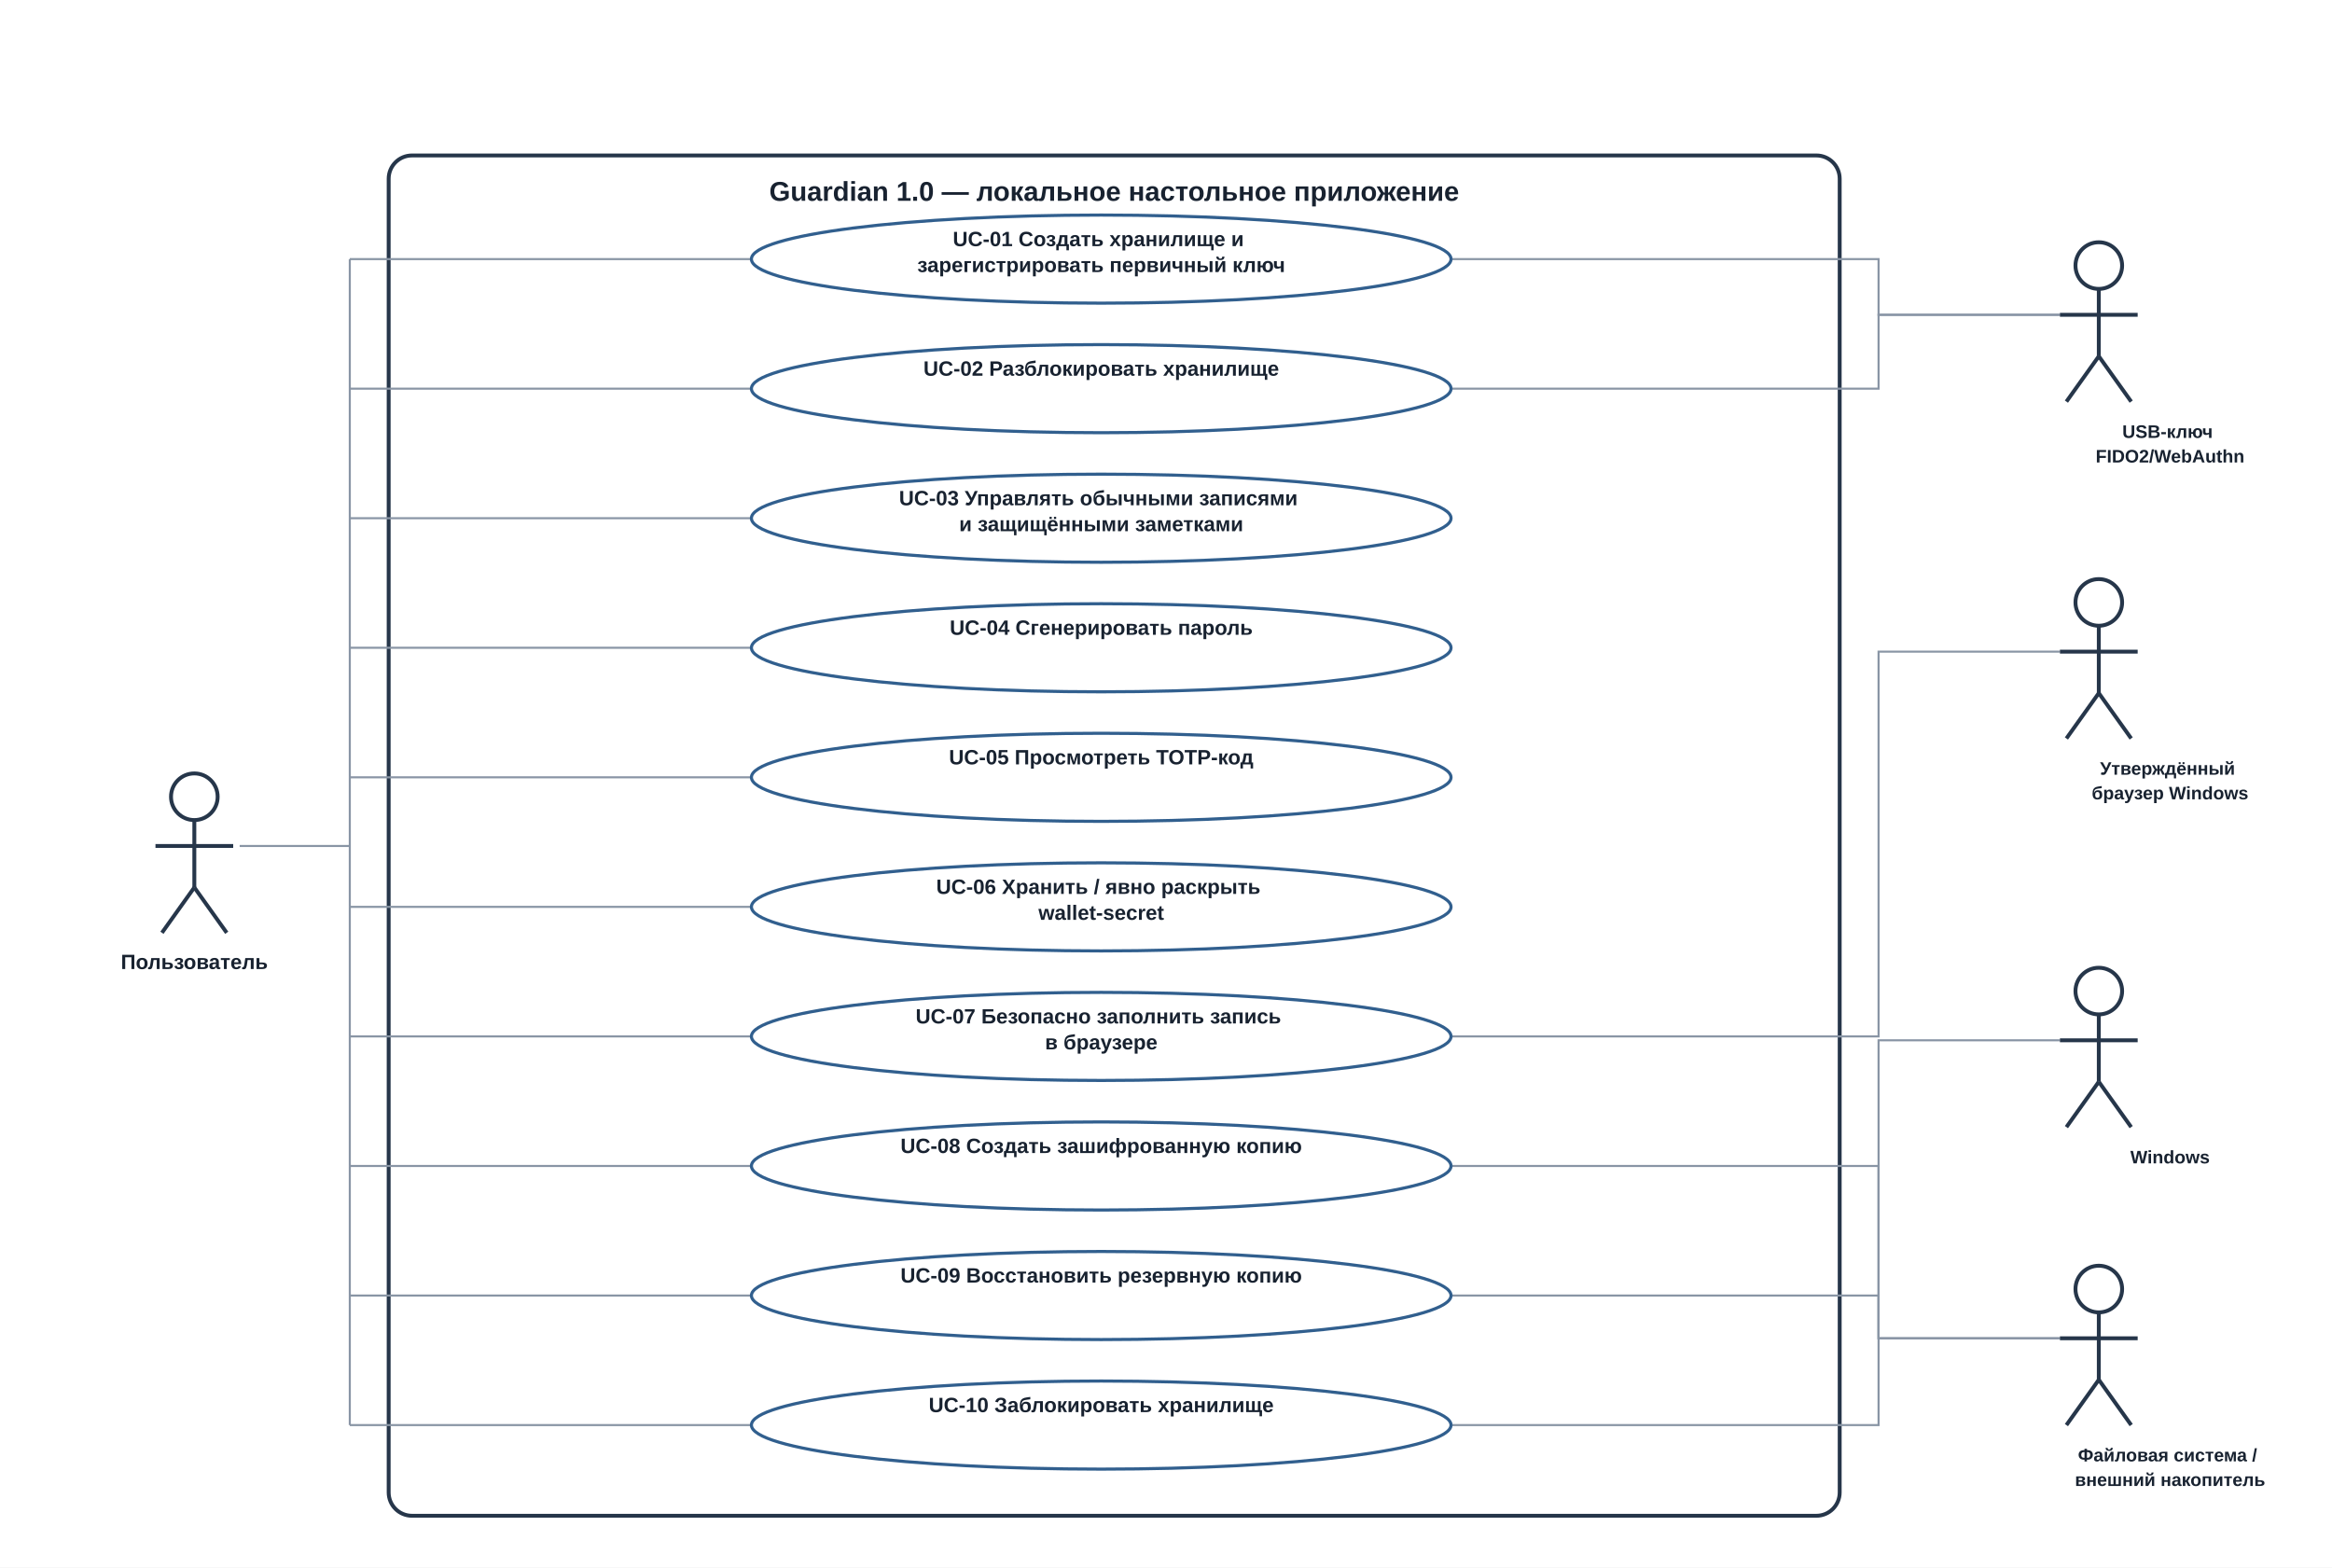
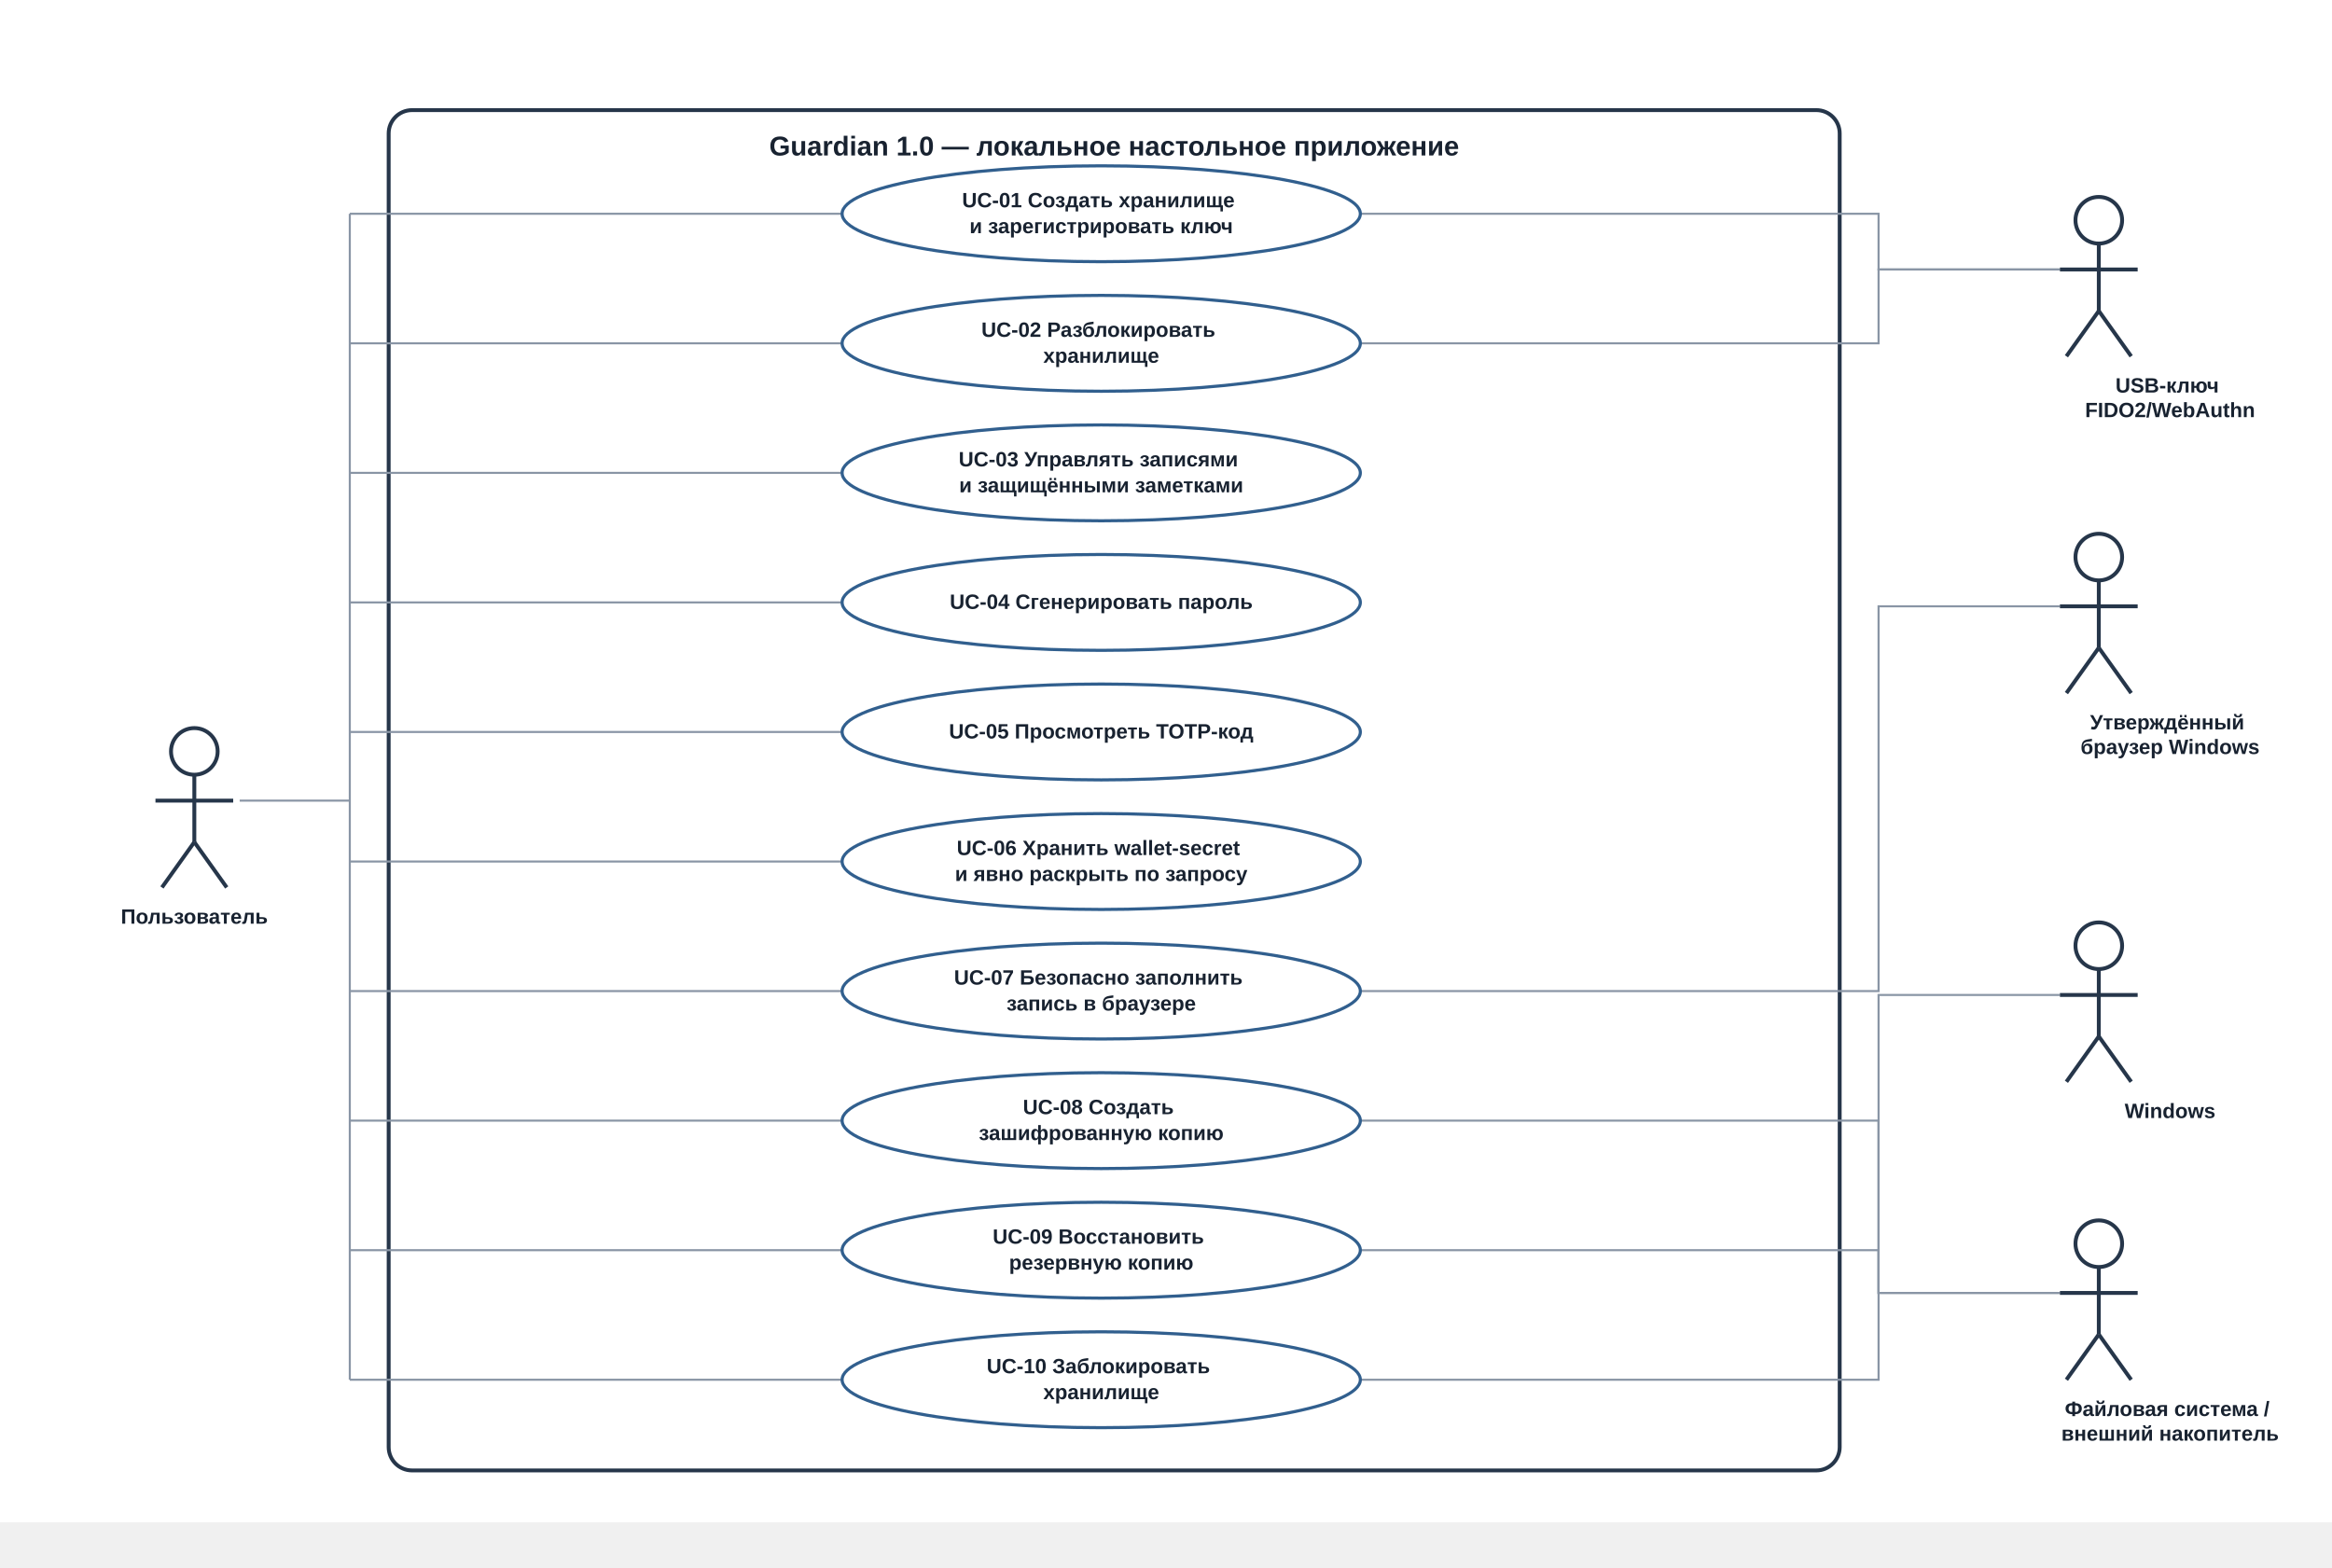
- <svg xmlns="http://www.w3.org/2000/svg" width="1800" height="1210" viewBox="0 0 1800 1210">
+ <svg xmlns="http://www.w3.org/2000/svg" width="1800" height="1210" viewBox="0 100 1800 1080">
  <defs>
    <marker id="arrow" markerWidth="10" markerHeight="8" refX="9" refY="4" orient="auto">
      <path d="M0,0 L10,4 L0,8 z" fill="#26364a" />
    </marker>
    <marker id="openArrow" markerWidth="12" markerHeight="10" refX="11" refY="5" orient="auto">
      <path d="M1,1 L11,5 L1,9" fill="none" stroke="#48576a" stroke-width="1.5" />
    </marker>
    <style>
    text { font-family: Arial, 'DejaVu Sans', sans-serif; fill: #182230; }
    .subtitle { font-size: 17px; fill: #566579; }
    .lane { font-size: 20px; font-weight: 700; fill: #26364a; }
    .label { font-size: 18px; }
    .small { font-size: 15px; }
    .tiny { font-size: 13px; }
  </style>
  </defs>
-   <rect width="100%" height="100%" fill="#ffffff" />
+   <rect x="0" y="0" width="1800" height="1210" fill="#ffffff" />
  <rect x="300" y="120" width="1120" height="1050" rx="18" fill="#fff" stroke="#26364a" stroke-width="3" />
  <text x="860" y="155" text-anchor="middle" font-size="21" font-weight="700" fill="#182230">Guardian 1.0 — локальное настольное приложение</text>
  <path d="M 185 653 L 270 653 L 270 200 L 270 1100" fill="none" stroke="#8995a5" stroke-width="1.6" />
-   <path d="M 270 200 L 580 200" fill="none" stroke="#8995a5" stroke-width="1.6" />
-   <path d="M 270 300 L 580 300" fill="none" stroke="#8995a5" stroke-width="1.6" />
-   <path d="M 270 400 L 580 400" fill="none" stroke="#8995a5" stroke-width="1.6" />
-   <path d="M 270 500 L 580 500" fill="none" stroke="#8995a5" stroke-width="1.6" />
-   <path d="M 270 600 L 580 600" fill="none" stroke="#8995a5" stroke-width="1.6" />
-   <path d="M 270 700 L 580 700" fill="none" stroke="#8995a5" stroke-width="1.6" />
-   <path d="M 270 800 L 580 800" fill="none" stroke="#8995a5" stroke-width="1.6" />
-   <path d="M 270 900 L 580 900" fill="none" stroke="#8995a5" stroke-width="1.6" />
-   <path d="M 270 1000 L 580 1000" fill="none" stroke="#8995a5" stroke-width="1.6" />
-   <path d="M 270 1100 L 580 1100" fill="none" stroke="#8995a5" stroke-width="1.6" />
-   <path d="M 1590 243 L 1450 243 L 1450 200 L 1120 200" fill="none" stroke="#8995a5" stroke-width="1.6" />
-   <path d="M 1590 243 L 1450 243 L 1450 300 L 1120 300" fill="none" stroke="#8995a5" stroke-width="1.6" />
-   <path d="M 1590 503 L 1450 503 L 1450 800 L 1120 800" fill="none" stroke="#8995a5" stroke-width="1.6" />
-   <path d="M 1590 803 L 1450 803 L 1450 1100 L 1120 1100" fill="none" stroke="#8995a5" stroke-width="1.6" />
-   <path d="M 1590 1033 L 1450 1033 L 1450 900 L 1120 900" fill="none" stroke="#8995a5" stroke-width="1.6" />
-   <path d="M 1590 1033 L 1450 1033 L 1450 1000 L 1120 1000" fill="none" stroke="#8995a5" stroke-width="1.6" />
-   <ellipse cx="850" cy="200" rx="270" ry="34" fill="#ffffff" stroke="#315f8e" stroke-width="2.4" />
-   <text x="850" y="190" text-anchor="middle" font-size="16" font-weight="600" fill="#17283b">
-     <tspan x="850" dy="0">UC-01 Создать хранилище и</tspan>
-     <tspan x="850" dy="20">зарегистрировать первичный ключ</tspan>
+   <path d="M 270 200 L 650 200" fill="none" stroke="#8995a5" stroke-width="1.6" />
+   <path d="M 270 300 L 650 300" fill="none" stroke="#8995a5" stroke-width="1.6" />
+   <path d="M 270 400 L 650 400" fill="none" stroke="#8995a5" stroke-width="1.6" />
+   <path d="M 270 500 L 650 500" fill="none" stroke="#8995a5" stroke-width="1.6" />
+   <path d="M 270 600 L 650 600" fill="none" stroke="#8995a5" stroke-width="1.6" />
+   <path d="M 270 700 L 650 700" fill="none" stroke="#8995a5" stroke-width="1.6" />
+   <path d="M 270 800 L 650 800" fill="none" stroke="#8995a5" stroke-width="1.6" />
+   <path d="M 270 900 L 650 900" fill="none" stroke="#8995a5" stroke-width="1.6" />
+   <path d="M 270 1000 L 650 1000" fill="none" stroke="#8995a5" stroke-width="1.6" />
+   <path d="M 270 1100 L 650 1100" fill="none" stroke="#8995a5" stroke-width="1.6" />
+   <path d="M 1590 243 L 1450 243 L 1450 200 L 1050 200" fill="none" stroke="#8995a5" stroke-width="1.6" />
+   <path d="M 1590 243 L 1450 243 L 1450 300 L 1050 300" fill="none" stroke="#8995a5" stroke-width="1.6" />
+   <path d="M 1590 503 L 1450 503 L 1450 800 L 1050 800" fill="none" stroke="#8995a5" stroke-width="1.6" />
+   <path d="M 1590 803 L 1450 803 L 1450 1100 L 1050 1100" fill="none" stroke="#8995a5" stroke-width="1.6" />
+   <path d="M 1590 1033 L 1450 1033 L 1450 900 L 1050 900" fill="none" stroke="#8995a5" stroke-width="1.6" />
+   <path d="M 1590 1033 L 1450 1033 L 1450 1000 L 1050 1000" fill="none" stroke="#8995a5" stroke-width="1.6" />
+   <ellipse cx="850" cy="200" rx="200" ry="37" fill="#ffffff" stroke="#315f8e" stroke-width="2.4" />
+   <text x="850" y="195" text-anchor="middle" font-size="16" font-weight="600" fill="#17283b">
+     <tspan x="850" dy="0">UC-01 Создать хранилище</tspan>
+     <tspan x="850" dy="20">и зарегистрировать ключ</tspan>
  </text>
-   <ellipse cx="850" cy="300" rx="270" ry="34" fill="#ffffff" stroke="#315f8e" stroke-width="2.4" />
-   <text x="850" y="290" text-anchor="middle" font-size="16" font-weight="600" fill="#17283b">
-     <tspan x="850" dy="0">UC-02 Разблокировать хранилище</tspan>
+   <ellipse cx="850" cy="300" rx="200" ry="37" fill="#ffffff" stroke="#315f8e" stroke-width="2.4" />
+   <text x="850" y="295" text-anchor="middle" font-size="16" font-weight="600" fill="#17283b">
+     <tspan x="850" dy="0">UC-02 Разблокировать</tspan>
+     <tspan x="850" dy="20">хранилище</tspan>
  </text>
-   <ellipse cx="850" cy="400" rx="270" ry="34" fill="#ffffff" stroke="#315f8e" stroke-width="2.4" />
-   <text x="850" y="390" text-anchor="middle" font-size="16" font-weight="600" fill="#17283b">
-     <tspan x="850" dy="0">UC-03 Управлять обычными записями</tspan>
+   <ellipse cx="850" cy="400" rx="200" ry="37" fill="#ffffff" stroke="#315f8e" stroke-width="2.4" />
+   <text x="850" y="395" text-anchor="middle" font-size="16" font-weight="600" fill="#17283b">
+     <tspan x="850" dy="0">UC-03 Управлять записями</tspan>
    <tspan x="850" dy="20">и защищёнными заметками</tspan>
  </text>
-   <ellipse cx="850" cy="500" rx="270" ry="34" fill="#ffffff" stroke="#315f8e" stroke-width="2.4" />
-   <text x="850" y="490" text-anchor="middle" font-size="16" font-weight="600" fill="#17283b">
+   <ellipse cx="850" cy="500" rx="200" ry="37" fill="#ffffff" stroke="#315f8e" stroke-width="2.4" />
+   <text x="850" y="505" text-anchor="middle" font-size="16" font-weight="600" fill="#17283b">
    <tspan x="850" dy="0">UC-04 Сгенерировать пароль</tspan>
  </text>
-   <ellipse cx="850" cy="600" rx="270" ry="34" fill="#ffffff" stroke="#315f8e" stroke-width="2.4" />
-   <text x="850" y="590" text-anchor="middle" font-size="16" font-weight="600" fill="#17283b">
+   <ellipse cx="850" cy="600" rx="200" ry="37" fill="#ffffff" stroke="#315f8e" stroke-width="2.4" />
+   <text x="850" y="605" text-anchor="middle" font-size="16" font-weight="600" fill="#17283b">
    <tspan x="850" dy="0">UC-05 Просмотреть TOTP-код</tspan>
  </text>
-   <ellipse cx="850" cy="700" rx="270" ry="34" fill="#ffffff" stroke="#315f8e" stroke-width="2.4" />
-   <text x="850" y="690" text-anchor="middle" font-size="16" font-weight="600" fill="#17283b">
-     <tspan x="850" dy="0">UC-06 Хранить / явно раскрыть</tspan>
-     <tspan x="850" dy="20">wallet-secret</tspan>
+   <ellipse cx="850" cy="700" rx="200" ry="37" fill="#ffffff" stroke="#315f8e" stroke-width="2.4" />
+   <text x="850" y="695" text-anchor="middle" font-size="16" font-weight="600" fill="#17283b">
+     <tspan x="850" dy="0">UC-06 Хранить wallet-secret</tspan>
+     <tspan x="850" dy="20">и явно раскрыть по запросу</tspan>
  </text>
-   <ellipse cx="850" cy="800" rx="270" ry="34" fill="#ffffff" stroke="#315f8e" stroke-width="2.4" />
-   <text x="850" y="790" text-anchor="middle" font-size="16" font-weight="600" fill="#17283b">
-     <tspan x="850" dy="0">UC-07 Безопасно заполнить запись</tspan>
-     <tspan x="850" dy="20">в браузере</tspan>
+   <ellipse cx="850" cy="800" rx="200" ry="37" fill="#ffffff" stroke="#315f8e" stroke-width="2.4" />
+   <text x="850" y="795" text-anchor="middle" font-size="16" font-weight="600" fill="#17283b">
+     <tspan x="850" dy="0">UC-07 Безопасно заполнить</tspan>
+     <tspan x="850" dy="20">запись в браузере</tspan>
  </text>
-   <ellipse cx="850" cy="900" rx="270" ry="34" fill="#ffffff" stroke="#315f8e" stroke-width="2.4" />
-   <text x="850" y="890" text-anchor="middle" font-size="16" font-weight="600" fill="#17283b">
-     <tspan x="850" dy="0">UC-08 Создать зашифрованную копию</tspan>
+   <ellipse cx="850" cy="900" rx="200" ry="37" fill="#ffffff" stroke="#315f8e" stroke-width="2.4" />
+   <text x="850" y="895" text-anchor="middle" font-size="16" font-weight="600" fill="#17283b">
+     <tspan x="850" dy="0">UC-08 Создать</tspan>
+     <tspan x="850" dy="20">зашифрованную копию</tspan>
  </text>
-   <ellipse cx="850" cy="1000" rx="270" ry="34" fill="#ffffff" stroke="#315f8e" stroke-width="2.4" />
-   <text x="850" y="990" text-anchor="middle" font-size="16" font-weight="600" fill="#17283b">
-     <tspan x="850" dy="0">UC-09 Восстановить резервную копию</tspan>
+   <ellipse cx="850" cy="1000" rx="200" ry="37" fill="#ffffff" stroke="#315f8e" stroke-width="2.4" />
+   <text x="850" y="995" text-anchor="middle" font-size="16" font-weight="600" fill="#17283b">
+     <tspan x="850" dy="0">UC-09 Восстановить</tspan>
+     <tspan x="850" dy="20">резервную копию</tspan>
  </text>
-   <ellipse cx="850" cy="1100" rx="270" ry="34" fill="#ffffff" stroke="#315f8e" stroke-width="2.4" />
-   <text x="850" y="1090" text-anchor="middle" font-size="16" font-weight="600" fill="#17283b">
-     <tspan x="850" dy="0">UC-10 Заблокировать хранилище</tspan>
+   <ellipse cx="850" cy="1100" rx="200" ry="37" fill="#ffffff" stroke="#315f8e" stroke-width="2.4" />
+   <text x="850" y="1095" text-anchor="middle" font-size="16" font-weight="600" fill="#17283b">
+     <tspan x="850" dy="0">UC-10 Заблокировать</tspan>
+     <tspan x="850" dy="20">хранилище</tspan>
  </text>
  <circle cx="150" cy="615" r="18" fill="#fff" stroke="#26364a" stroke-width="3" />
  <line x1="150" y1="633" x2="150" y2="685" stroke="#26364a" stroke-width="3" />
  <line x1="120" y1="653" x2="180" y2="653" stroke="#26364a" stroke-width="3" />
  <line x1="150" y1="685" x2="125" y2="720" stroke="#26364a" stroke-width="3" />
  <line x1="150" y1="685" x2="175" y2="720" stroke="#26364a" stroke-width="3" />
  <text x="150" y="748" text-anchor="middle" font-size="16" font-weight="700" fill="#182230">
    <tspan x="150" dy="0">Пользователь</tspan>
  </text>
  <circle cx="1620" cy="205" r="18" fill="#fff" stroke="#26364a" stroke-width="3" />
  <line x1="1620" y1="223" x2="1620" y2="275" stroke="#26364a" stroke-width="3" />
  <line x1="1590" y1="243" x2="1650" y2="243" stroke="#26364a" stroke-width="3" />
  <line x1="1620" y1="275" x2="1595" y2="310" stroke="#26364a" stroke-width="3" />
  <line x1="1620" y1="275" x2="1645" y2="310" stroke="#26364a" stroke-width="3" />
-   <text x="1675" y="338" text-anchor="middle" font-size="14" font-weight="700" fill="#182230">
+   <text x="1675" y="338" text-anchor="middle" font-size="16" font-weight="700" fill="#182230">
    <tspan x="1675" dy="0">USB-ключ</tspan>
    <tspan x="1675" dy="19">FIDO2/WebAuthn</tspan>
  </text>
  <circle cx="1620" cy="465" r="18" fill="#fff" stroke="#26364a" stroke-width="3" />
  <line x1="1620" y1="483" x2="1620" y2="535" stroke="#26364a" stroke-width="3" />
  <line x1="1590" y1="503" x2="1650" y2="503" stroke="#26364a" stroke-width="3" />
  <line x1="1620" y1="535" x2="1595" y2="570" stroke="#26364a" stroke-width="3" />
  <line x1="1620" y1="535" x2="1645" y2="570" stroke="#26364a" stroke-width="3" />
-   <text x="1675" y="598" text-anchor="middle" font-size="14" font-weight="700" fill="#182230">
+   <text x="1675" y="598" text-anchor="middle" font-size="16" font-weight="700" fill="#182230">
    <tspan x="1675" dy="0">Утверждённый</tspan>
    <tspan x="1675" dy="19">браузер Windows</tspan>
  </text>
  <circle cx="1620" cy="765" r="18" fill="#fff" stroke="#26364a" stroke-width="3" />
  <line x1="1620" y1="783" x2="1620" y2="835" stroke="#26364a" stroke-width="3" />
  <line x1="1590" y1="803" x2="1650" y2="803" stroke="#26364a" stroke-width="3" />
  <line x1="1620" y1="835" x2="1595" y2="870" stroke="#26364a" stroke-width="3" />
  <line x1="1620" y1="835" x2="1645" y2="870" stroke="#26364a" stroke-width="3" />
-   <text x="1675" y="898" text-anchor="middle" font-size="14" font-weight="700" fill="#182230">
+   <text x="1675" y="898" text-anchor="middle" font-size="16" font-weight="700" fill="#182230">
    <tspan x="1675" dy="0">Windows</tspan>
  </text>
  <circle cx="1620" cy="995" r="18" fill="#fff" stroke="#26364a" stroke-width="3" />
  <line x1="1620" y1="1013" x2="1620" y2="1065" stroke="#26364a" stroke-width="3" />
  <line x1="1590" y1="1033" x2="1650" y2="1033" stroke="#26364a" stroke-width="3" />
  <line x1="1620" y1="1065" x2="1595" y2="1100" stroke="#26364a" stroke-width="3" />
  <line x1="1620" y1="1065" x2="1645" y2="1100" stroke="#26364a" stroke-width="3" />
-   <text x="1675" y="1128" text-anchor="middle" font-size="14" font-weight="700" fill="#182230">
+   <text x="1675" y="1128" text-anchor="middle" font-size="16" font-weight="700" fill="#182230">
    <tspan x="1675" dy="0">Файловая система /</tspan>
    <tspan x="1675" dy="19">внешний накопитель</tspan>
  </text>
</svg>
